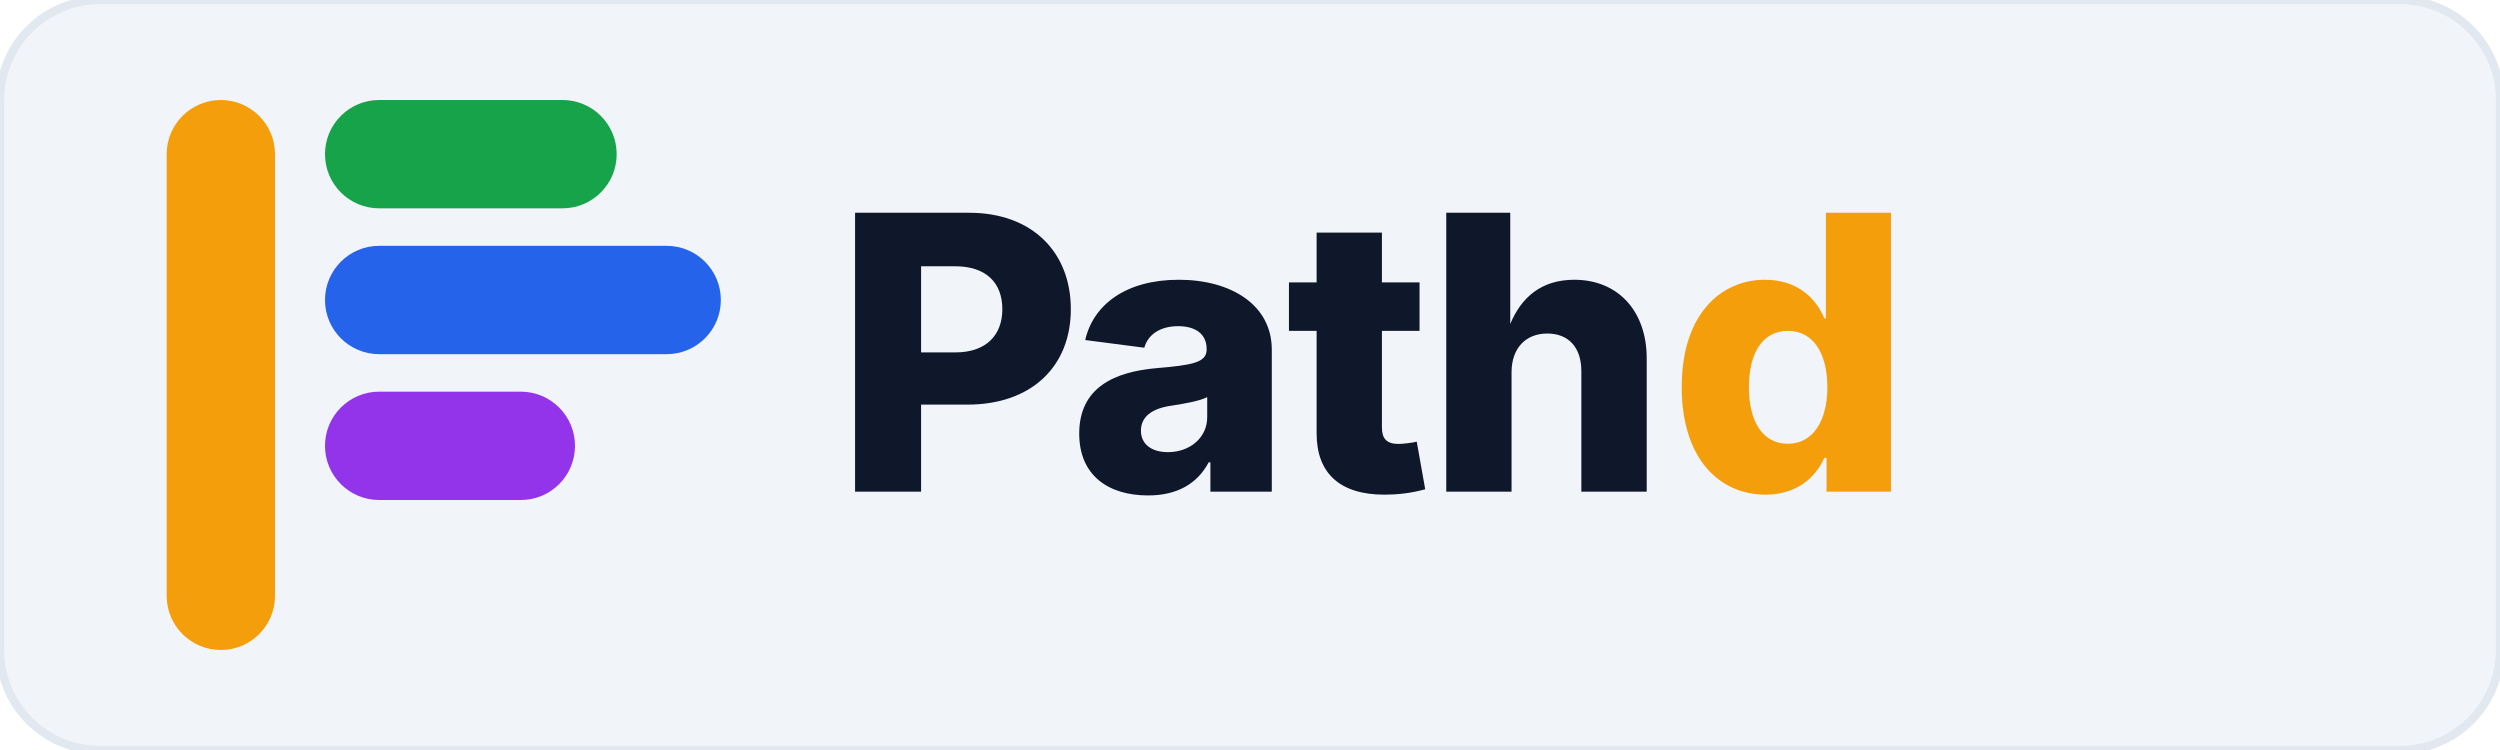
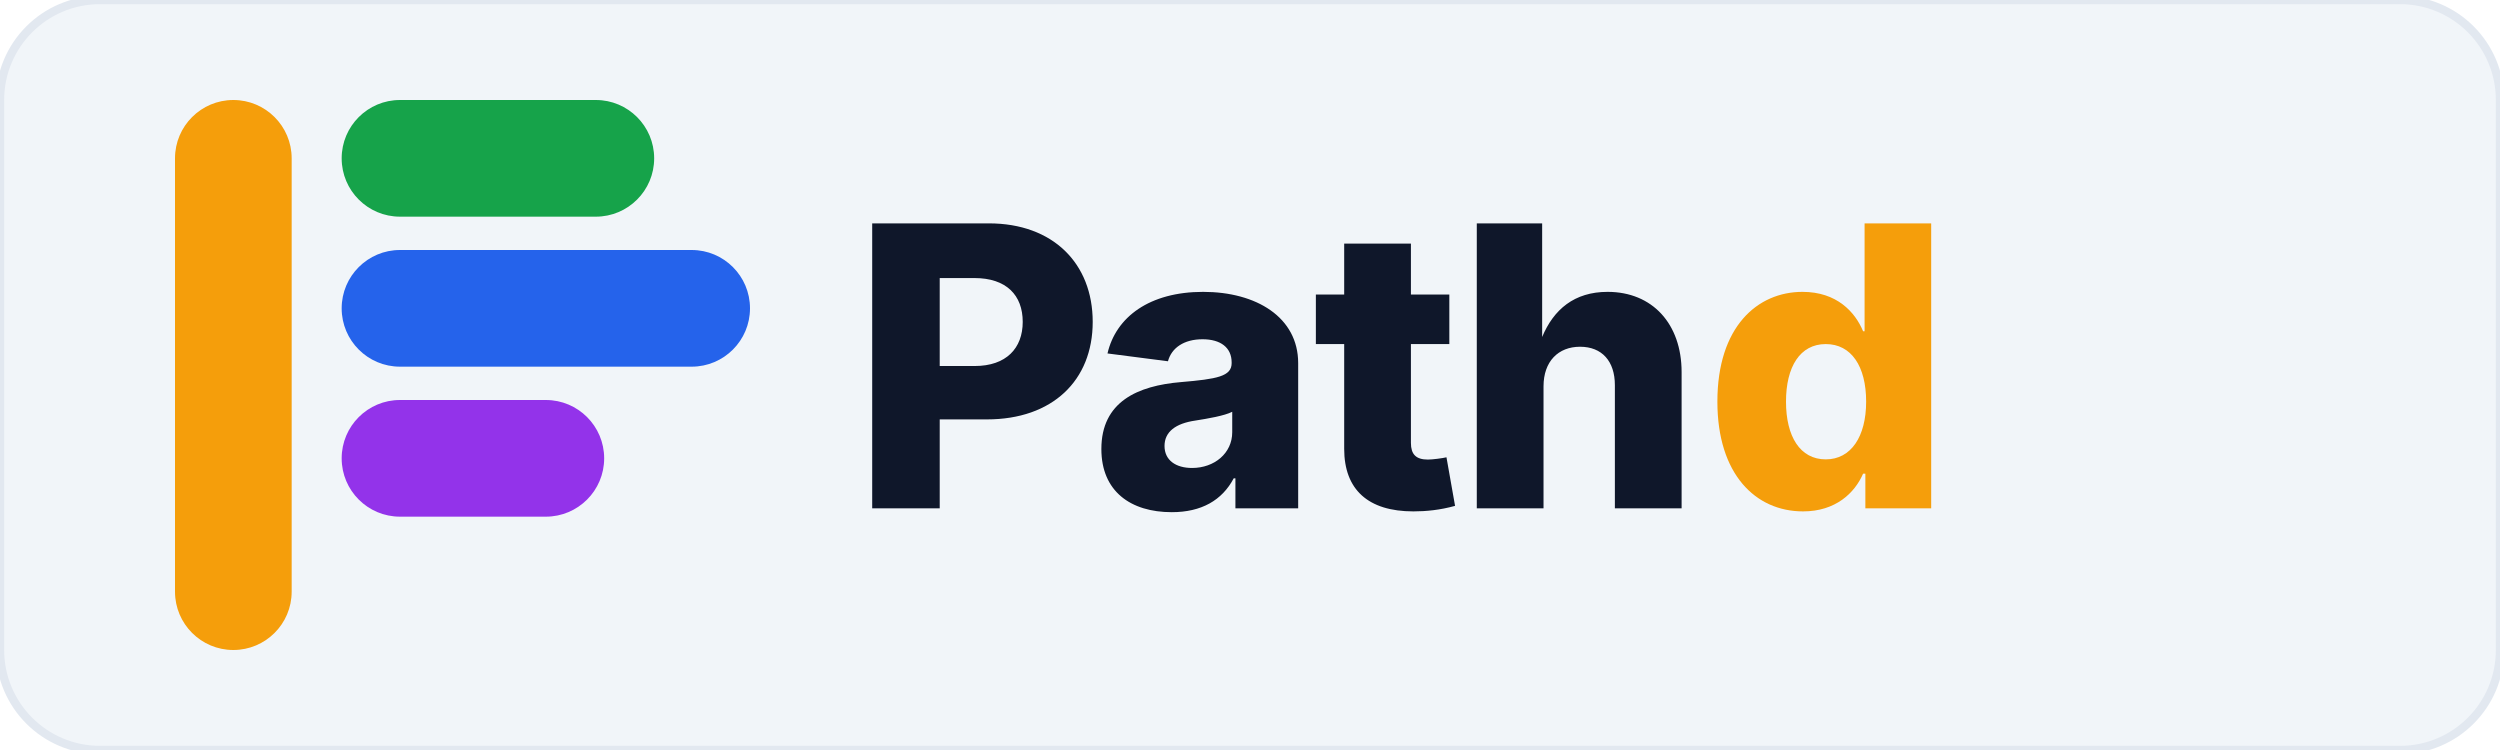
<svg xmlns="http://www.w3.org/2000/svg" viewBox="0 0 600 180" width="100%" height="100%" fill="none">
  <rect width="600" height="180" rx="24" fill="#f1f5f9" stroke="#e2e8f0" stroke-width="2" />
-   <g transform="translate(16, 0)">
-     <rect x="24" y="24" width="26" height="132" rx="13" fill="#f59e0b" />
-     <rect x="62" y="24" width="70" height="26" rx="13" fill="#16a34a" />
-     <rect x="62" y="59" width="95" height="26" rx="13" fill="#2563eb" />
-     <rect x="62" y="94" width="60" height="26" rx="13" fill="#9333ea" />
+   <g transform="translate(18, 0)">
+     <rect x="24" y="24" width="28" height="132" rx="14" fill="#f59e0b" />
+     <rect x="64" y="24" width="75" height="28" rx="14" fill="#16a34a" />
+     <rect x="64" y="60" width="98" height="28" rx="14" fill="#2563eb" />
+     <rect x="64" y="96" width="63" height="28" rx="14" fill="#9333ea" />
  </g>
-   <text x="200" y="118" font-family="'Inter', 'Segoe UI', system-ui, -apple-system, sans-serif" font-size="92" font-weight="800" letter-spacing="-2" fill="#0f172a">
+   <text x="204" y="122" font-family="system-ui, -apple-system, 'Inter', 'Segoe UI', Roboto, sans-serif" font-size="94" font-weight="800" letter-spacing="-2" fill="#0f172a">
    Path<tspan fill="#f59e0b">d</tspan>
  </text>
</svg>
